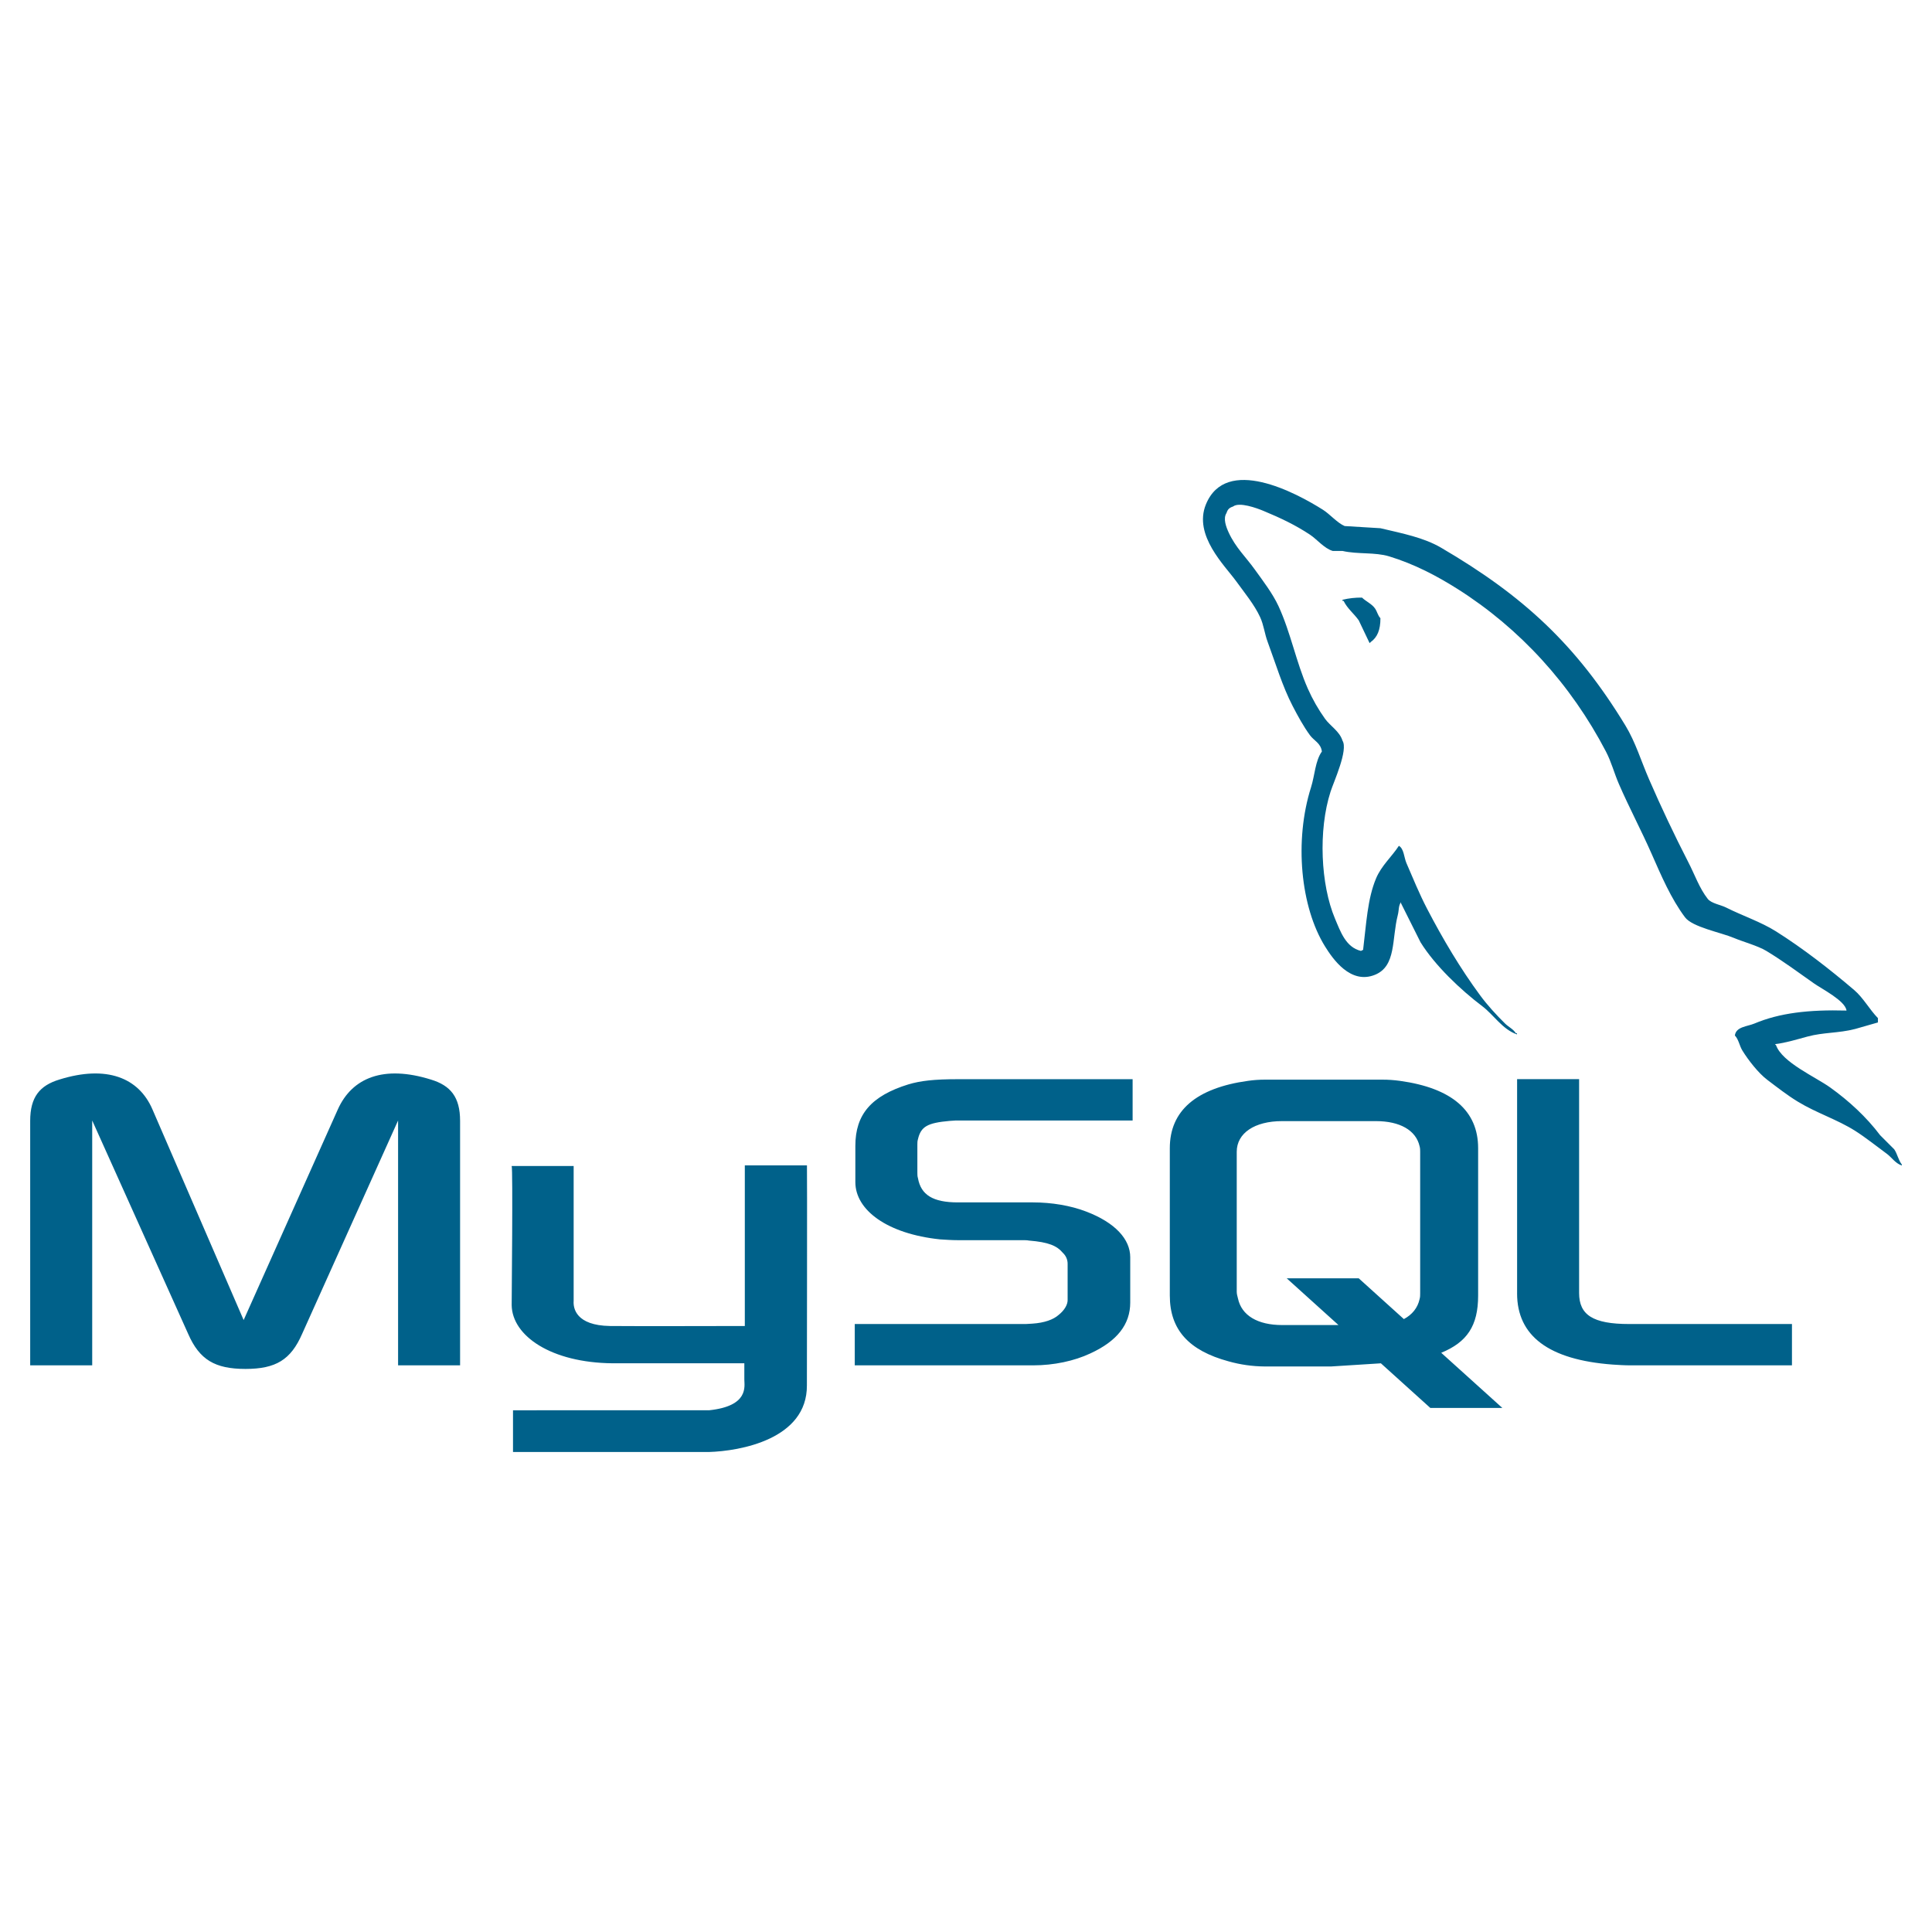
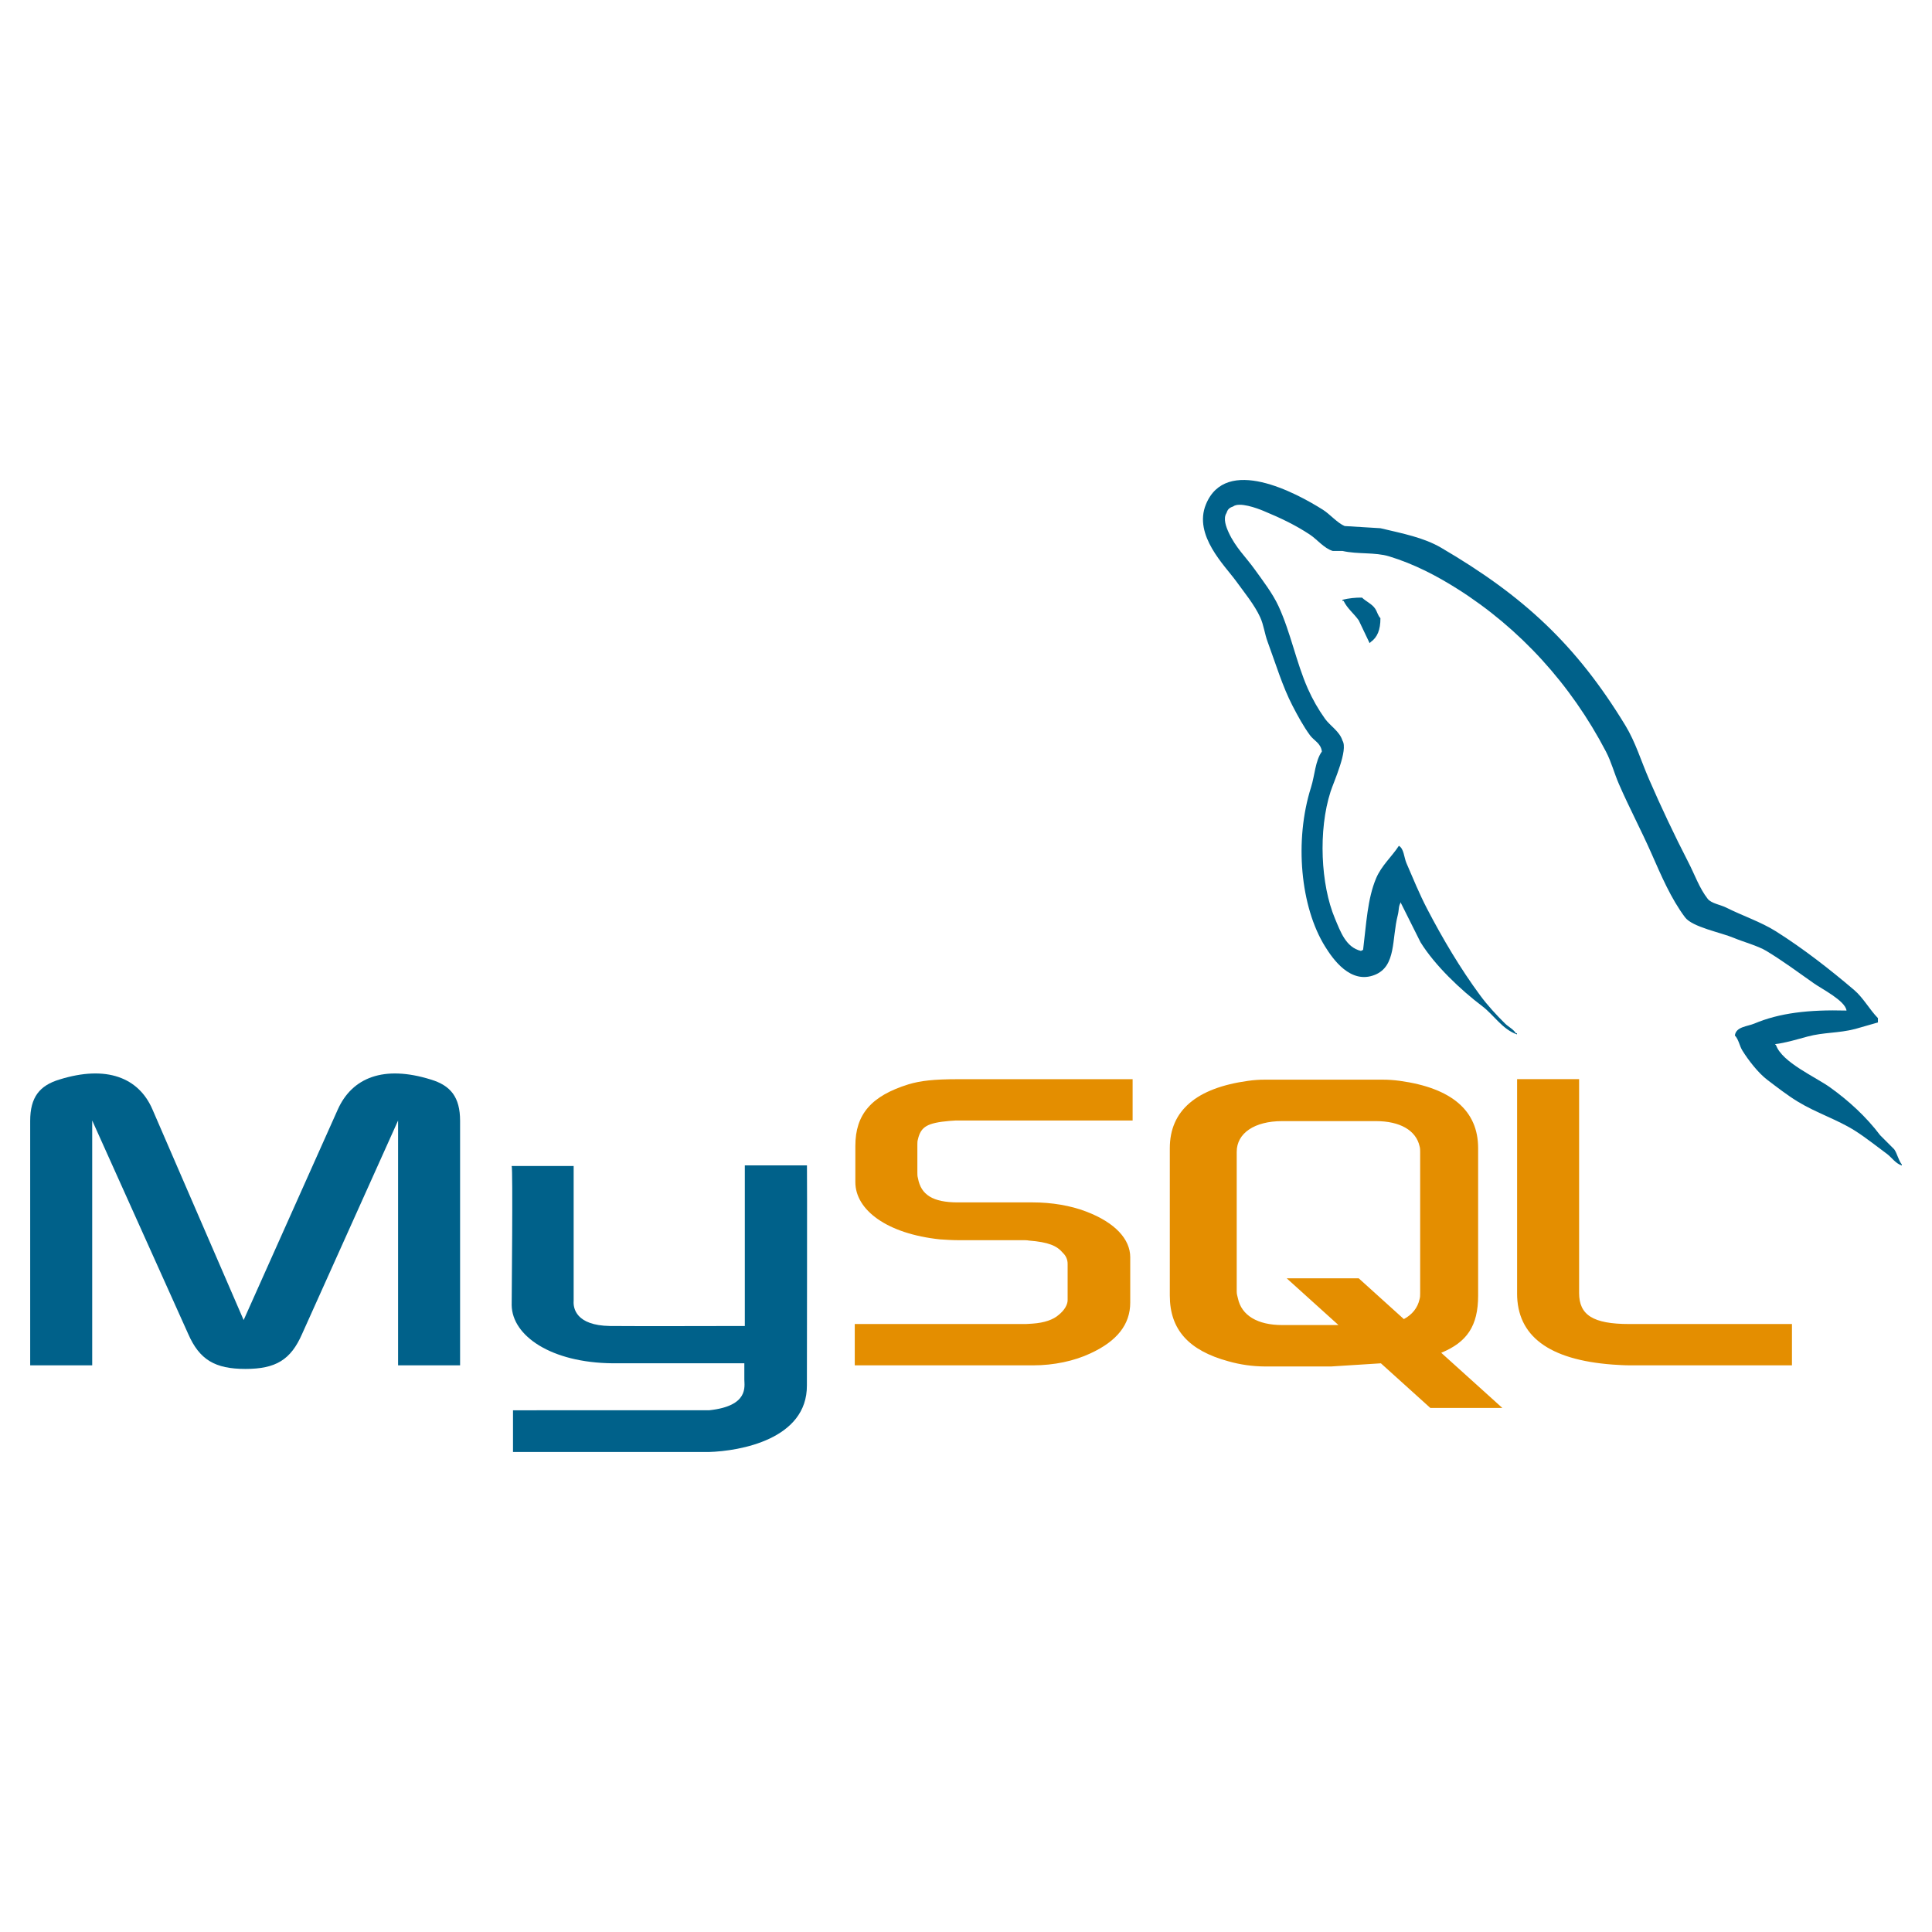
<svg xmlns="http://www.w3.org/2000/svg" width="128" height="128" viewBox="0 0 128 128" fill="none">
-   <path d="M2.001 90.458H6.109V74.235L12.469 88.378C13.219 90.09 14.246 90.695 16.261 90.695C18.276 90.695 19.264 90.09 20.014 88.378L26.374 74.235V90.458H30.482V74.262C30.482 72.682 29.85 71.917 28.546 71.523C25.425 70.549 23.331 71.392 22.383 73.499L16.142 87.457L10.099 73.498C9.19 71.392 7.057 70.549 3.936 71.522C2.632 71.917 2 72.681 2 74.261V90.458H2.001ZM33.899 77.252H38.006V86.19C37.968 86.675 38.162 87.815 40.412 87.851C41.56 87.869 49.274 87.851 49.346 87.851V77.208H53.463C53.482 77.208 53.459 91.722 53.459 91.782C53.481 95.362 49.018 96.139 46.96 96.199H33.988V93.435C34.01 93.435 46.951 93.438 46.983 93.434C49.628 93.155 49.315 91.841 49.314 91.399V90.321H40.583C36.521 90.284 33.933 88.511 33.9 86.471C33.898 86.284 33.989 77.342 33.899 77.252ZM56.63 90.458H68.442C69.825 90.458 71.169 90.169 72.235 89.669C74.012 88.853 74.881 87.747 74.881 86.297V83.295C74.881 82.11 73.894 81.003 71.958 80.267C70.931 79.871 69.666 79.662 68.441 79.662H63.463C61.804 79.662 61.014 79.162 60.817 78.056C60.778 77.924 60.778 77.819 60.778 77.687V75.817C60.778 75.712 60.778 75.606 60.817 75.475C61.014 74.632 61.449 74.395 62.911 74.263L63.306 74.237H75.039V71.499H63.504C61.845 71.499 60.976 71.604 60.186 71.841C57.737 72.605 56.669 73.816 56.669 75.923V78.319C56.669 80.163 58.764 81.743 62.279 82.112C62.675 82.137 63.069 82.165 63.464 82.165H67.731C67.889 82.165 68.047 82.165 68.166 82.19C69.47 82.295 70.022 82.533 70.418 83.006C70.519 83.1 70.6 83.214 70.654 83.341C70.709 83.468 70.735 83.605 70.733 83.743V86.14C70.733 86.429 70.536 86.798 70.141 87.114C69.786 87.43 69.193 87.641 68.403 87.694L67.968 87.72H56.63V90.458ZM100.511 85.692C100.511 88.509 102.605 90.089 106.831 90.406C107.226 90.432 107.621 90.458 108.016 90.458H118.722V87.72H107.938C105.528 87.72 104.62 87.114 104.62 85.665V71.497H100.512V85.692H100.511ZM77.503 85.834V76.069C77.503 73.589 79.245 72.084 82.689 71.609C83.056 71.556 83.426 71.53 83.797 71.53H91.596C91.992 71.53 92.348 71.556 92.743 71.609C96.187 72.084 97.93 73.588 97.93 76.069V85.834C97.93 87.848 97.19 88.924 95.485 89.626L99.533 93.279H94.762L91.488 90.323L88.192 90.532H83.797C82.981 90.527 82.169 90.412 81.383 90.189C78.77 89.477 77.503 88.104 77.503 85.834ZM81.938 85.597C81.938 85.729 81.977 85.862 82.017 86.02C82.254 87.155 83.324 87.788 84.946 87.788H88.678L85.25 84.693H90.021L93.01 87.393C93.562 87.098 93.924 86.65 94.051 86.073C94.09 85.941 94.09 85.809 94.09 85.677V76.309C94.09 76.204 94.09 76.071 94.051 75.939C93.813 74.883 92.744 74.277 91.161 74.277H84.945C83.125 74.277 81.937 75.069 81.937 76.309V85.597H81.938ZM122.336 66.952C119.811 66.883 117.882 67.118 116.232 67.813C115.763 68.011 115.016 68.016 114.94 68.603C115.197 68.874 115.237 69.277 115.442 69.609C115.836 70.246 116.501 71.1 117.094 71.547C117.741 72.036 118.409 72.56 119.105 72.984C120.34 73.738 121.72 74.168 122.911 74.922C123.612 75.368 124.308 75.928 124.993 76.431C125.332 76.678 125.558 77.065 125.999 77.22V77.149C125.768 76.855 125.708 76.451 125.496 76.143L124.562 75.209C123.649 73.997 122.491 72.934 121.258 72.05C120.276 71.345 118.078 70.392 117.668 69.249L117.596 69.178C118.292 69.099 119.108 68.847 119.75 68.675C120.83 68.385 121.795 68.46 122.91 68.172L124.418 67.74V67.454C123.855 66.876 123.452 66.11 122.838 65.587C121.231 64.218 119.475 62.85 117.668 61.708C116.666 61.076 115.427 60.665 114.364 60.129C114.008 59.948 113.38 59.855 113.143 59.554C112.584 58.843 112.281 57.942 111.85 57.113C110.93 55.322 110.067 53.502 109.265 51.655C108.721 50.41 108.365 49.182 107.686 48.065C104.425 42.704 100.915 39.468 95.478 36.288C94.321 35.611 92.928 35.345 91.457 34.996L89.087 34.852C88.606 34.651 88.104 34.061 87.651 33.775C85.849 32.637 81.229 30.162 79.895 33.417C79.053 35.471 81.155 37.475 81.906 38.516C82.433 39.246 83.109 40.064 83.486 40.885C83.734 41.425 83.776 41.966 83.989 42.537C84.51 43.943 84.965 45.474 85.64 46.773C85.981 47.431 86.358 48.124 86.789 48.712C87.053 49.072 87.507 49.232 87.578 49.789C87.135 50.409 87.109 51.373 86.86 52.158C85.738 55.697 86.161 60.096 87.794 62.715C88.295 63.52 89.475 65.244 91.097 64.582C92.516 64.004 92.2 62.213 92.606 60.632C92.698 60.275 92.641 60.011 92.821 59.771V59.843L94.114 62.428C95.071 63.969 96.768 65.578 98.207 66.665C98.953 67.228 99.541 68.203 100.505 68.532V68.459H100.434C100.246 68.168 99.955 68.048 99.715 67.813C99.153 67.262 98.528 66.578 98.064 65.946C96.755 64.17 95.599 62.225 94.545 60.201C94.042 59.235 93.605 58.169 93.181 57.185C93.017 56.806 93.019 56.232 92.679 56.037C92.213 56.757 91.53 57.34 91.17 58.191C90.596 59.551 90.522 61.21 90.309 62.93L90.165 63.001C89.164 62.76 88.813 61.73 88.441 60.847C87.501 58.614 87.326 55.017 88.154 52.446C88.368 51.78 89.335 49.685 88.943 49.07C88.756 48.457 88.139 48.103 87.795 47.633C87.344 47.004 86.959 46.33 86.646 45.622C85.876 43.881 85.517 41.926 84.708 40.165C84.32 39.323 83.666 38.472 83.128 37.724C82.533 36.894 81.866 36.284 81.404 35.282C81.24 34.926 81.017 34.355 81.26 33.989C81.337 33.742 81.448 33.639 81.692 33.558C82.108 33.237 83.268 33.665 83.702 33.845C84.854 34.324 85.815 34.779 86.791 35.425C87.259 35.736 87.732 36.336 88.299 36.502H88.945C89.956 36.734 91.089 36.573 92.033 36.86C93.703 37.368 95.199 38.157 96.557 39.015C100.696 41.629 104.079 45.349 106.395 49.787C106.767 50.502 106.929 51.183 107.256 51.941C107.918 53.469 108.752 55.042 109.41 56.537C110.067 58.028 110.708 59.533 111.637 60.774C112.125 61.426 114.011 61.776 114.868 62.138C115.469 62.392 116.453 62.657 117.022 62.999C118.109 63.655 119.163 64.436 120.182 65.154C120.691 65.516 122.258 66.303 122.336 66.952ZM90.237 39.593C89.802 39.586 89.367 39.634 88.944 39.737V39.808H89.016C89.267 40.325 89.71 40.657 90.021 41.101L90.74 42.609L90.811 42.538C91.256 42.225 91.459 41.724 91.457 40.958C91.278 40.77 91.252 40.535 91.098 40.312C90.894 40.012 90.496 39.844 90.237 39.593Z" fill="#00618A" />
+   <path d="M2.001 90.458H6.109V74.235L12.469 88.378C13.219 90.09 14.246 90.695 16.261 90.695C18.276 90.695 19.264 90.09 20.014 88.378L26.374 74.235V90.458H30.482V74.262C30.482 72.682 29.85 71.917 28.546 71.523C25.425 70.549 23.331 71.392 22.383 73.499L16.142 87.457L10.099 73.498C9.19 71.392 7.057 70.549 3.936 71.522C2.632 71.917 2 72.681 2 74.261V90.458H2.001ZM33.899 77.252H38.006V86.19C37.968 86.675 38.162 87.815 40.412 87.851C41.56 87.869 49.274 87.851 49.346 87.851V77.208H53.463C53.482 77.208 53.459 91.722 53.459 91.782C53.481 95.362 49.018 96.139 46.96 96.199H33.988V93.435C34.01 93.435 46.951 93.438 46.983 93.434C49.628 93.155 49.315 91.841 49.314 91.399V90.321H40.583C36.521 90.284 33.933 88.511 33.9 86.471C33.898 86.284 33.989 77.342 33.899 77.252Z" fill="#00618A" />
+   <path d="M56.63 90.458H68.442C69.825 90.458 71.169 90.169 72.235 89.669C74.012 88.853 74.881 87.747 74.881 86.297V83.295C74.881 82.11 73.894 81.003 71.958 80.267C70.931 79.871 69.666 79.662 68.441 79.662H63.463C61.804 79.662 61.014 79.162 60.817 78.056C60.778 77.924 60.778 77.819 60.778 77.687V75.817C60.778 75.712 60.778 75.606 60.817 75.475C61.014 74.632 61.449 74.395 62.911 74.263L63.306 74.237H75.039V71.499H63.504C61.845 71.499 60.976 71.604 60.186 71.841C57.737 72.605 56.669 73.816 56.669 75.923V78.319C56.669 80.163 58.764 81.743 62.279 82.112C62.675 82.137 63.069 82.165 63.464 82.165H67.731C67.889 82.165 68.047 82.165 68.166 82.19C69.47 82.295 70.022 82.533 70.418 83.006C70.519 83.1 70.6 83.214 70.654 83.341C70.709 83.468 70.735 83.605 70.733 83.743V86.14C70.733 86.429 70.536 86.798 70.141 87.114C69.786 87.43 69.193 87.641 68.403 87.694L67.968 87.72H56.63V90.458ZM100.511 85.692C100.511 88.509 102.605 90.089 106.831 90.406C107.226 90.432 107.621 90.458 108.016 90.458H118.722V87.72H107.938C105.528 87.72 104.62 87.114 104.62 85.665V71.497H100.512V85.692H100.511ZM77.503 85.834V76.069C77.503 73.589 79.245 72.084 82.689 71.609C83.056 71.556 83.426 71.53 83.797 71.53H91.596C91.992 71.53 92.348 71.556 92.743 71.609C96.187 72.084 97.93 73.588 97.93 76.069V85.834C97.93 87.848 97.19 88.924 95.485 89.626L99.533 93.279H94.762L91.488 90.323L88.192 90.532H83.797C82.98 90.527 82.168 90.412 81.383 90.189C78.77 89.477 77.503 88.104 77.503 85.834ZM81.937 85.597C81.937 85.729 81.976 85.862 82.016 86.02C82.253 87.155 83.323 87.788 84.945 87.788H88.677L85.249 84.693H90.02L93.009 87.393C93.561 87.098 93.923 86.65 94.05 86.073C94.089 85.941 94.089 85.809 94.089 85.677V76.309C94.089 76.204 94.089 76.071 94.05 75.939C93.812 74.883 92.743 74.277 91.16 74.277H84.944C83.124 74.277 81.936 75.069 81.936 76.309V85.597H81.937Z" fill="#E48E00" />
+   <path d="M122.336 66.952C119.811 66.883 117.882 67.118 116.232 67.813C115.763 68.011 115.016 68.016 114.94 68.603C115.197 68.874 115.237 69.277 115.442 69.609C115.836 70.246 116.501 71.1 117.094 71.547C117.741 72.036 118.409 72.56 119.105 72.984C120.34 73.738 121.72 74.168 122.911 74.922C123.612 75.368 124.308 75.928 124.993 76.431C125.332 76.678 125.558 77.065 125.999 77.22V77.149C125.768 76.855 125.708 76.451 125.496 76.143L124.562 75.209C123.649 73.997 122.491 72.934 121.258 72.05C120.276 71.345 118.078 70.392 117.668 69.249L117.596 69.178C118.292 69.099 119.108 68.847 119.75 68.675C120.83 68.385 121.795 68.46 122.91 68.172L124.418 67.74V67.454C123.855 66.876 123.452 66.11 122.838 65.587C121.231 64.218 119.475 62.85 117.668 61.708C116.666 61.076 115.427 60.665 114.364 60.129C114.008 59.948 113.38 59.855 113.143 59.554C112.584 58.843 112.281 57.942 111.85 57.113C110.929 55.322 110.067 53.502 109.265 51.655C108.721 50.41 108.365 49.182 107.686 48.065C104.425 42.704 100.915 39.468 95.478 36.288C94.321 35.611 92.928 35.345 91.457 34.996L89.087 34.852C88.606 34.651 88.104 34.061 87.651 33.775C85.849 32.637 81.229 30.162 79.895 33.417C79.053 35.471 81.155 37.475 81.906 38.516C82.433 39.246 83.109 40.064 83.486 40.885C83.734 41.425 83.776 41.966 83.989 42.537C84.51 43.943 84.965 45.474 85.64 46.773C85.981 47.431 86.358 48.124 86.789 48.712C87.053 49.072 87.507 49.232 87.578 49.789C87.135 50.409 87.109 51.373 86.86 52.158C85.738 55.697 86.161 60.096 87.794 62.715C88.295 63.52 89.475 65.244 91.097 64.582C92.516 64.004 92.2 62.213 92.606 60.632C92.698 60.275 92.641 60.011 92.821 59.771V59.843L94.114 62.428C95.071 63.969 96.768 65.578 98.207 66.665C98.953 67.228 99.541 68.203 100.505 68.532V68.459H100.434C100.246 68.168 99.955 68.048 99.715 67.813C99.153 67.262 98.528 66.578 98.064 65.946C96.755 64.17 95.599 62.225 94.545 60.201C94.042 59.235 93.605 58.169 93.181 57.185C93.017 56.806 93.019 56.232 92.679 56.037C92.213 56.757 91.53 57.34 91.17 58.191C90.596 59.551 90.522 61.21 90.309 62.93L90.165 63.001C89.164 62.76 88.813 61.73 88.441 60.847C87.501 58.614 87.326 55.017 88.154 52.446C88.368 51.78 89.335 49.685 88.943 49.07C88.756 48.457 88.139 48.103 87.795 47.633C87.344 47.004 86.959 46.33 86.646 45.622C85.876 43.881 85.517 41.926 84.708 40.165C84.32 39.323 83.666 38.472 83.128 37.724C82.533 36.894 81.866 36.284 81.404 35.282C81.24 34.926 81.017 34.355 81.26 33.989C81.337 33.742 81.448 33.639 81.692 33.558C82.108 33.237 83.268 33.665 83.702 33.845C84.854 34.324 85.815 34.779 86.791 35.425C87.259 35.736 87.732 36.336 88.299 36.502H88.945C89.956 36.734 91.089 36.573 92.033 36.86C93.703 37.368 95.199 38.157 96.557 39.015C100.696 41.629 104.079 45.349 106.395 49.787C106.767 50.502 106.929 51.183 107.256 51.941C107.918 53.469 108.752 55.042 109.41 56.537C110.067 58.028 110.708 59.533 111.637 60.774C112.125 61.426 114.011 61.776 114.868 62.138C115.469 62.392 116.453 62.657 117.022 62.999C118.109 63.655 119.163 64.436 120.182 65.154C120.691 65.516 122.258 66.303 122.336 66.952ZM90.237 39.593C89.802 39.586 89.367 39.634 88.944 39.737V39.808H89.016C89.267 40.325 89.71 40.657 90.021 41.101L90.74 42.609L90.811 42.538C91.256 42.225 91.459 41.724 91.457 40.958C91.278 40.77 91.252 40.535 91.098 40.312C90.894 40.012 90.496 39.844 90.237 39.593Z" fill="#00618A" />
</svg>
